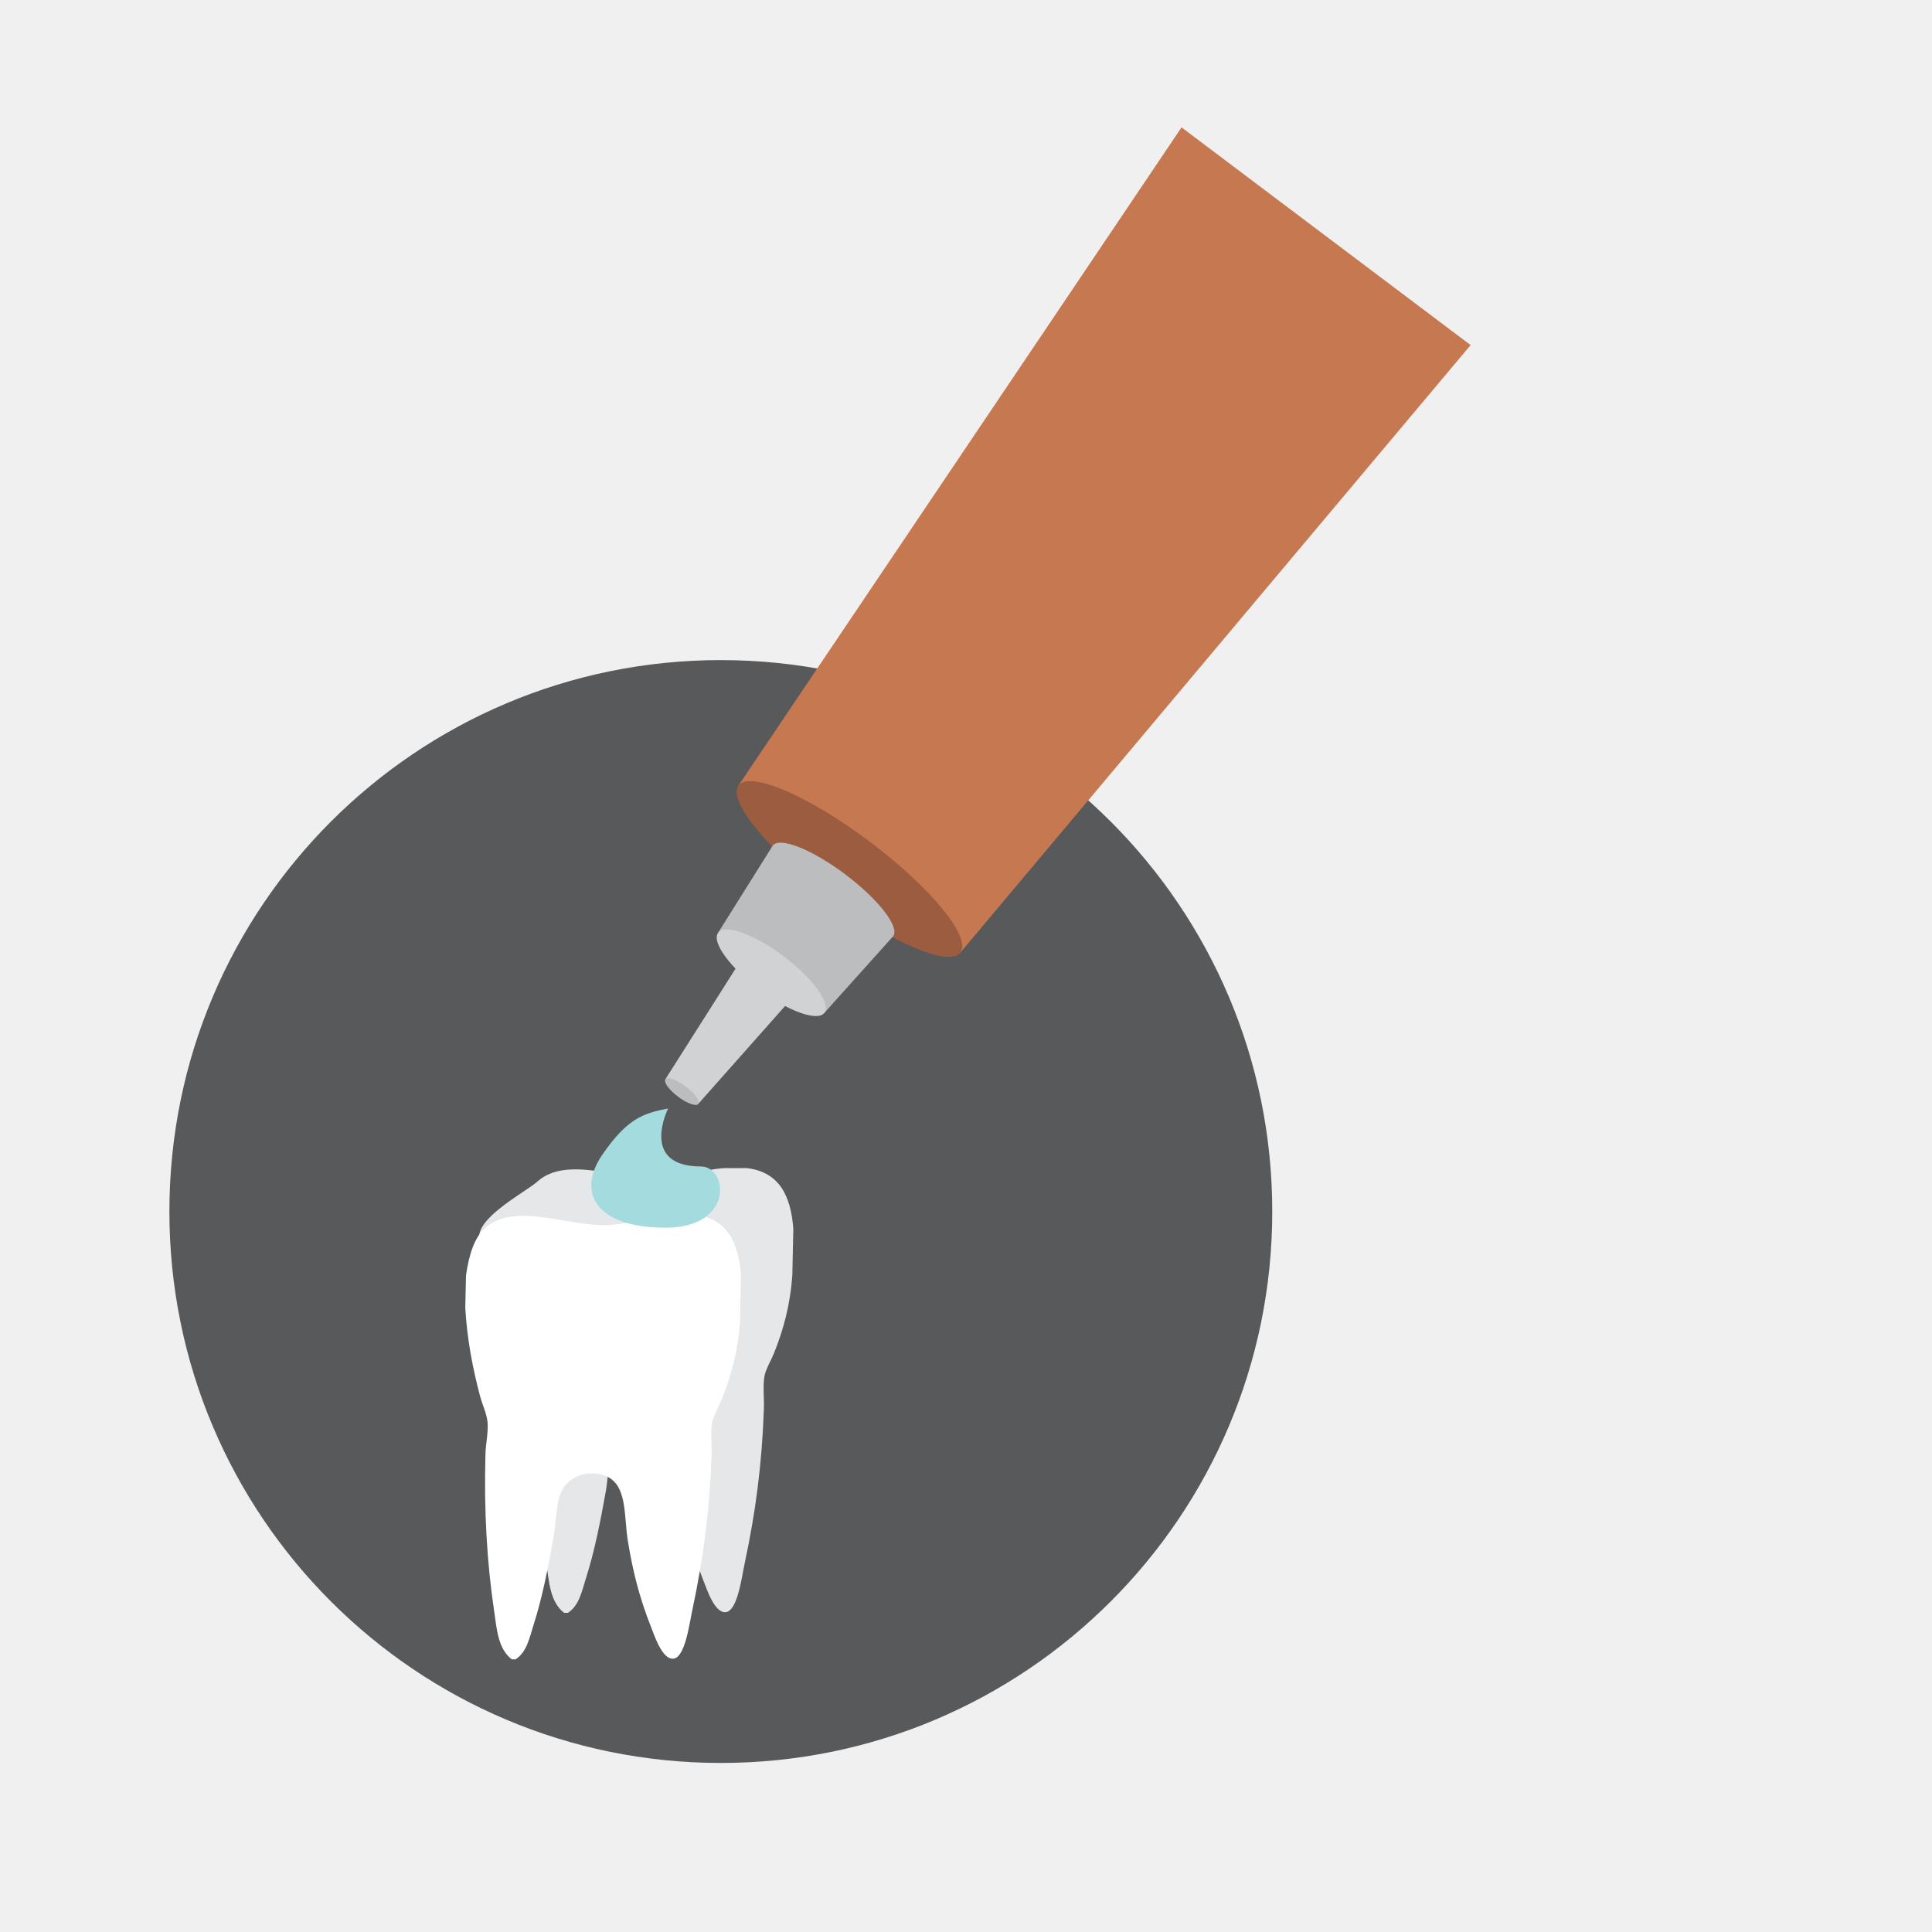
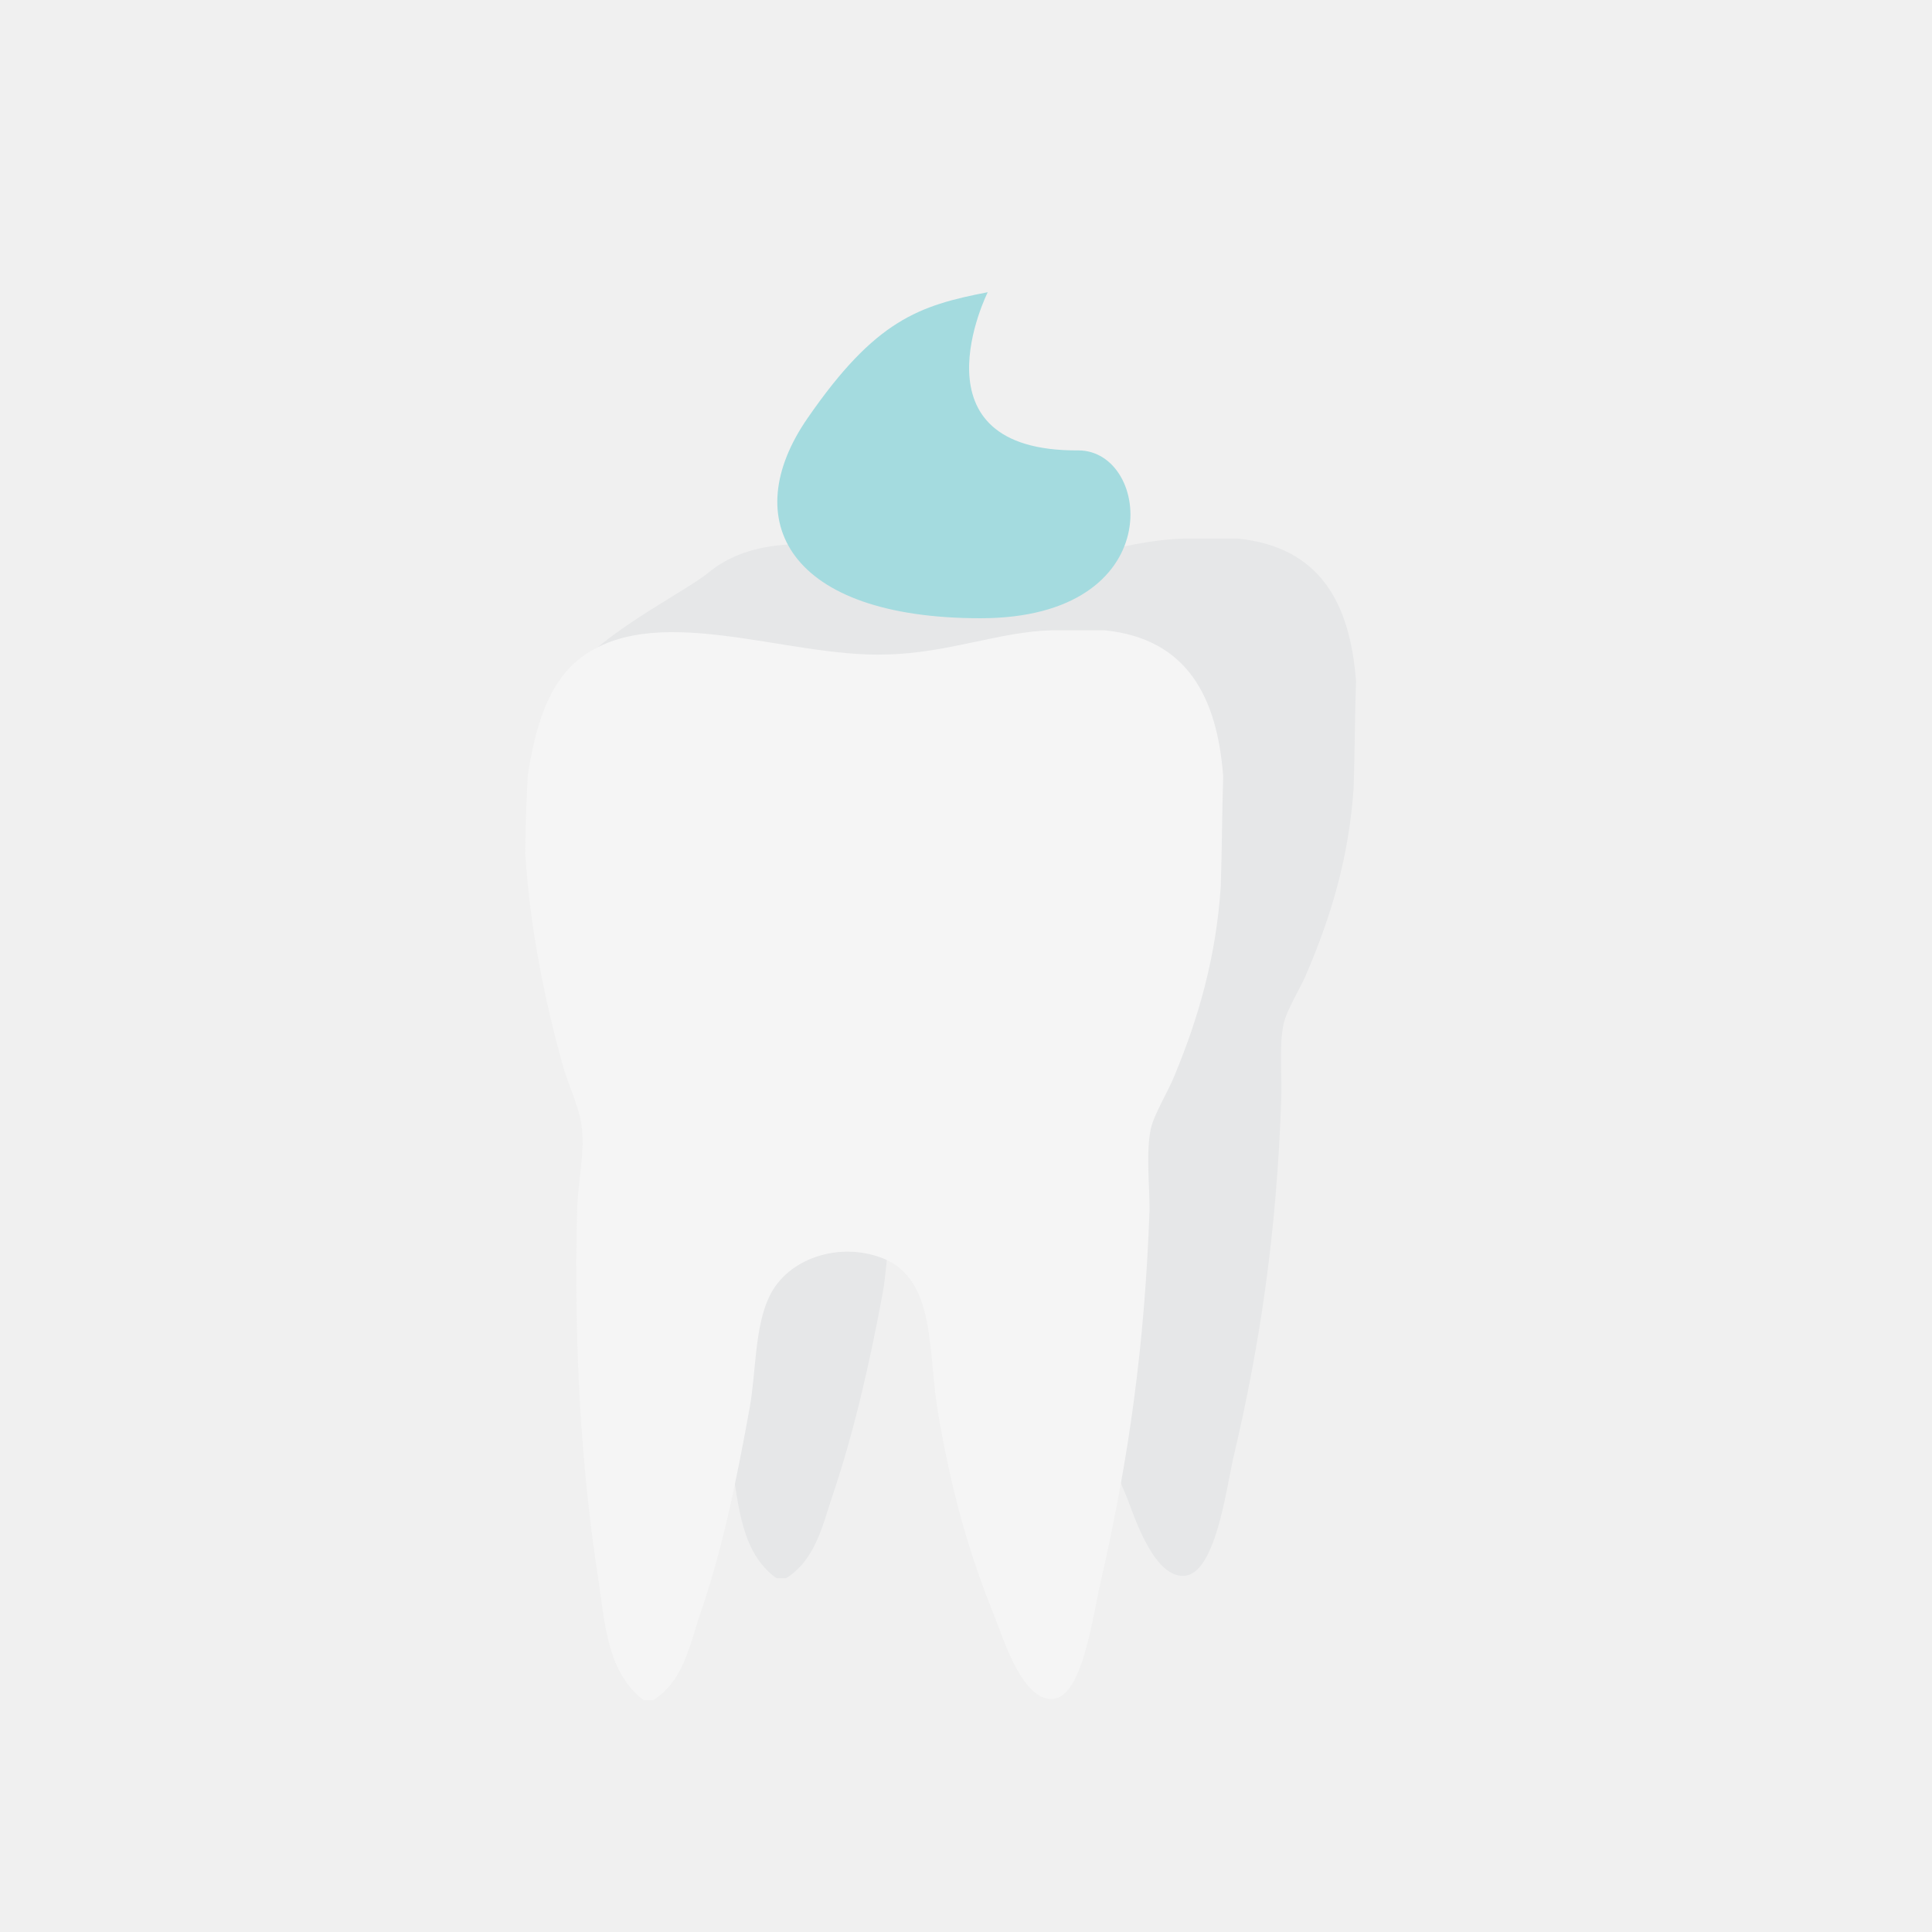
- <svg xmlns="http://www.w3.org/2000/svg" version="1.1" width="160px" height="160px" viewBox="0 0 160 160">
-   <circle fill="#58595B" cx="59.696" cy="100.333" r="45.667" />
-   <path fill-rule="evenodd" clip-rule="evenodd" fill="#E6E7E8" d="M60.084,96.736c0.579,0,1.158,0,1.741,0     c2.698,0.299,3.677,2.287,3.874,5.041c-0.029,1.263-0.055,2.531-0.081,3.795     c-0.171,2.501-0.742,4.554-1.508,6.469c-0.254,0.629-0.673,1.309-0.789,1.873     c-0.165,0.824-0.024,1.846-0.06,2.797c-0.168,4.633-0.686,8.512-1.577,12.694     c-0.257,1.194-0.605,4.012-1.582,4.109c-0.932,0.084-1.566-1.905-1.872-2.679     c-0.912-2.315-1.477-4.445-1.902-7.092c-0.343-2.127-0.031-4.597-1.815-5.353     c-1.409-0.597-3.135,0.015-3.698,1.307c-0.458,1.048-0.43,2.608-0.642,3.795     c-0.45,2.512-0.93,4.96-1.65,7.22c-0.335,1.045-0.547,2.247-1.493,2.857c-0.102,0-0.207,0-0.311,0     c-1.158-0.89-1.244-2.534-1.467-4.043c-0.594-3.949-0.846-8.307-0.715-12.94     c0.021-0.877,0.238-1.783,0.175-2.614c-0.052-0.699-0.437-1.5-0.634-2.236     c-0.591-2.249-1.066-4.67-1.212-7.28c0.016-0.898-3.195-1.312-3.174-2.198     c0.246-1.702,3.905-3.592,4.808-4.402c2.448-2.2,6.898-0.112,10.148-0.251     C56.669,97.52,58.361,96.8,60.084,96.736z" />
-   <path fill-rule="evenodd" clip-rule="evenodd" fill="#FFFFFF" d="M55.75,100.586c0.581,0,1.16,0,1.741,0     c2.7,0.299,3.68,2.286,3.873,5.042c-0.026,1.262-0.055,2.53-0.078,3.795     c-0.171,2.501-0.744,4.554-1.511,6.468c-0.254,0.629-0.673,1.31-0.788,1.873     c-0.162,0.825-0.024,1.847-0.058,2.797c-0.168,4.633-0.689,8.512-1.577,12.697     c-0.26,1.191-0.607,4.009-1.584,4.106c-0.93,0.085-1.566-1.903-1.873-2.677     c-0.911-2.318-1.474-4.446-1.901-7.094c-0.341-2.126-0.032-4.597-1.813-5.353     c-1.409-0.597-3.135,0.019-3.7,1.308c-0.456,1.048-0.43,2.608-0.642,3.795     c-0.451,2.511-0.928,4.96-1.65,7.22c-0.335,1.044-0.547,2.249-1.493,2.859     c-0.102,0-0.204,0-0.309,0c-1.161-0.892-1.247-2.534-1.47-4.046     c-0.591-3.949-0.843-8.308-0.714-12.94c0.021-0.878,0.241-1.784,0.178-2.614     c-0.052-0.699-0.44-1.501-0.634-2.236c-0.594-2.249-1.068-4.67-1.215-7.28     c0.018-0.898,0.039-1.789,0.06-2.677c0.246-1.702,0.673-3.115,1.577-3.923     c2.446-2.2,6.898-0.109,10.148-0.252C52.338,101.369,54.029,100.649,55.75,100.586z" />
-   <polygon fill="#C67851" points="79.537,78.887 121.79,28.579 97.85,10.548 61.16,65.045" />
-   <ellipse transform="matrix(-0.79878 -0.60162 0.60162 -0.79878 83.24506 171.7742)" fill="#9B5C40" cx="70.349" cy="71.966" rx="11.503" ry="2.818" />
-   <path fill="#BBBDBF" d="M59.474,77.243l8.803,6.632l5.69-6.34c0.567-0.752-1.205-3.044-3.957-5.118     c-2.754-2.073-5.445-3.143-6.013-2.392L59.474,77.243z" />
-   <ellipse transform="matrix(-0.79873 -0.60169 0.60169 -0.79873 66.42279 183.3377)" fill="#D0D2D3" cx="63.875" cy="80.559" rx="5.511" ry="1.708" />
-   <path fill="#D0D2D3" d="M57.825,91.423l8.198-9.245c0.277-0.366-0.461-1.39-1.647-2.284     c-1.186-0.895-2.372-1.32-2.648-0.953l-6.623,10.433L57.825,91.423z" />
-   <ellipse transform="matrix(-0.79865 -0.6018 0.6018 -0.79865 47.16019 196.5751)" fill="#BBBDBF" cx="56.465" cy="90.398" rx="1.703" ry="0.527" />
-   <path fill="#A4DBDF" d="M55.332,91.799c-2.066,0.395-3.381,0.833-5.443,3.816     c-2.143,3.102-0.598,6.057,5.217,6.057c5.725,0,5.18-5.07,2.942-5.07     C52.916,96.603,55.332,91.799,55.332,91.799z" />
+ <svg xmlns="http://www.w3.org/2000/svg" width="160px" height="160px" viewBox="0 0 160 160">
+   <path fill="#e6e7e8" d="M98.1,44.6c1.5,0,2.9,0,4.4,0c6.8,0.7,9.3,5.3,9.8,11.8c-0.1,2.9-0.1,5.9-0.2,8.9     c-0.4,5.8-1.9,10.6-3.8,15.1c-0.6,1.5-1.7,3.1-2,4.4c-0.4,1.9-0.1,4.3-0.2,6.5c-0.4,10.8-1.7,19.9-4,29.6c-0.6,2.8-1.5,9.4-4,9.6     c-2.4,0.2-4-4.4-4.7-6.3c-2.3-5.4-3.7-10.4-4.8-16.6c-0.9-5-0.1-10.7-4.6-12.5c-3.6-1.4-7.9,0-9.3,3.1c-1.2,2.4-1.1,6.1-1.6,8.9     c-1.1,5.9-2.4,11.6-4.2,16.9c-0.8,2.4-1.4,5.2-3.8,6.7c-0.3,0-0.5,0-0.8,0c-2.9-2.1-3.1-5.9-3.7-9.4c-1.5-9.2-2.1-19.4-1.8-30.2     c0.1-2,0.6-4.2,0.4-6.1c-0.1-1.6-1.1-3.5-1.6-5.2c-1.5-5.3-2.7-10.9-3.1-17c0-2.1-8.1-3.1-8-5.1c0.6-4,9.9-8.4,12.2-10.3     c6.2-5.1,17.4-0.3,25.7-0.6C89.5,46.4,93.7,44.7,98.1,44.6z" />
+   <path fill="#f5f5f5" d="M87.1,52.2c1.5,0,2.9,0,4.4,0c6.8,0.7,9.3,5.5,9.8,12.1c-0.1,3-0.1,6.1-0.2,9.1c-0.4,6-1.9,11-3.8,15.6     c-0.6,1.5-1.7,3.2-2,4.5c-0.4,2-0.1,4.5-0.1,6.7c-0.4,11.2-1.7,20.5-4,30.6c-0.7,2.9-1.5,9.7-4,9.9c-2.4,0.2-4-4.6-4.7-6.5     c-2.3-5.6-3.7-10.7-4.8-17.1c-0.9-5.1-0.1-11.1-4.6-12.9c-3.6-1.4-7.9,0-9.4,3.2c-1.2,2.5-1.1,6.3-1.6,9.1c-1.1,6.1-2.3,12-4.2,17.4     c-0.8,2.5-1.4,5.4-3.8,6.9c-0.3,0-0.5,0-0.8,0c-2.9-2.2-3.2-6.1-3.7-9.7c-1.5-9.5-2.1-20-1.8-31.2c0.1-2.1,0.6-4.3,0.4-6.3     c-0.1-1.7-1.1-3.6-1.6-5.4c-1.5-5.4-2.7-11.3-3.1-17.5c0-2.2,0.1-4.3,0.2-6.4c0.6-4.1,1.7-7.5,4-9.5c6.2-5.3,17.4-0.3,25.7-0.6     C78.5,54.1,82.8,52.3,87.1,52.2z" />
+   <path fill="#a4dbdf" d="M81.8,24.2c-5.7,1.1-9.3,2.3-14.9,10.4c-5.9,8.5-1.6,16.6,14.3,16.6c15.7,0,14.2-13.9,8.1-13.9     C75.2,37.4,81.8,24.2,81.8,24.2z" />
</svg>
